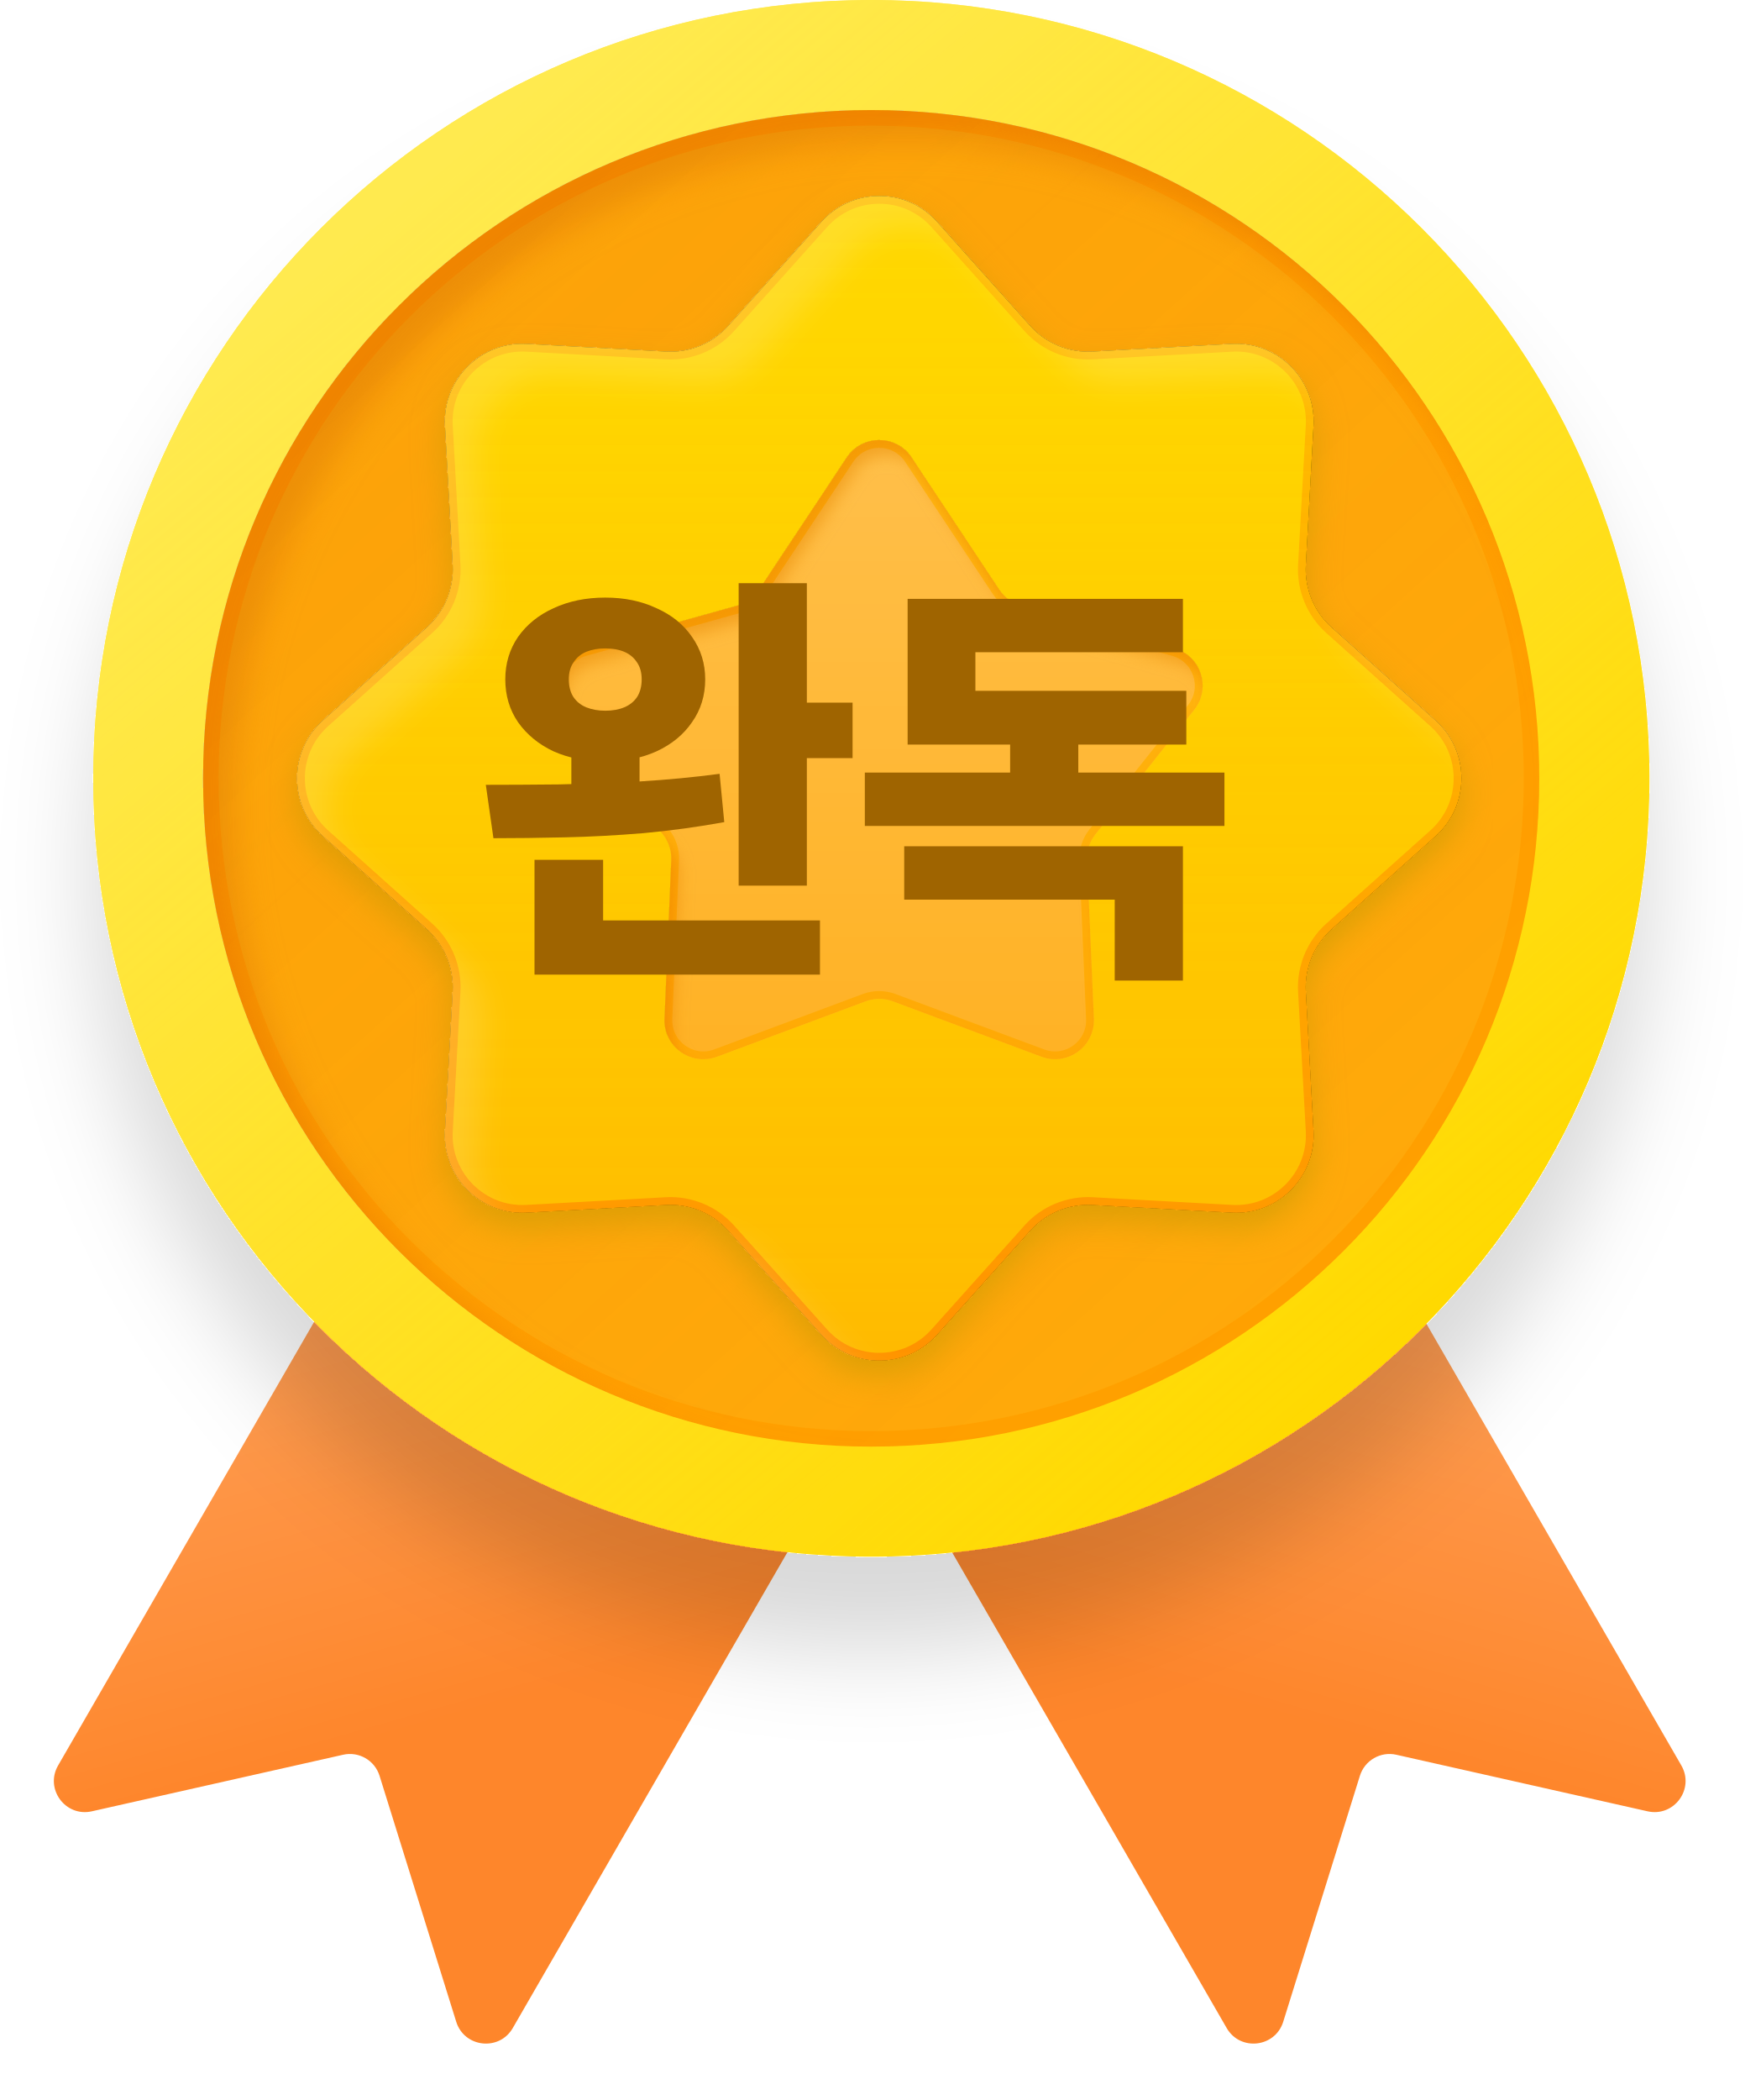
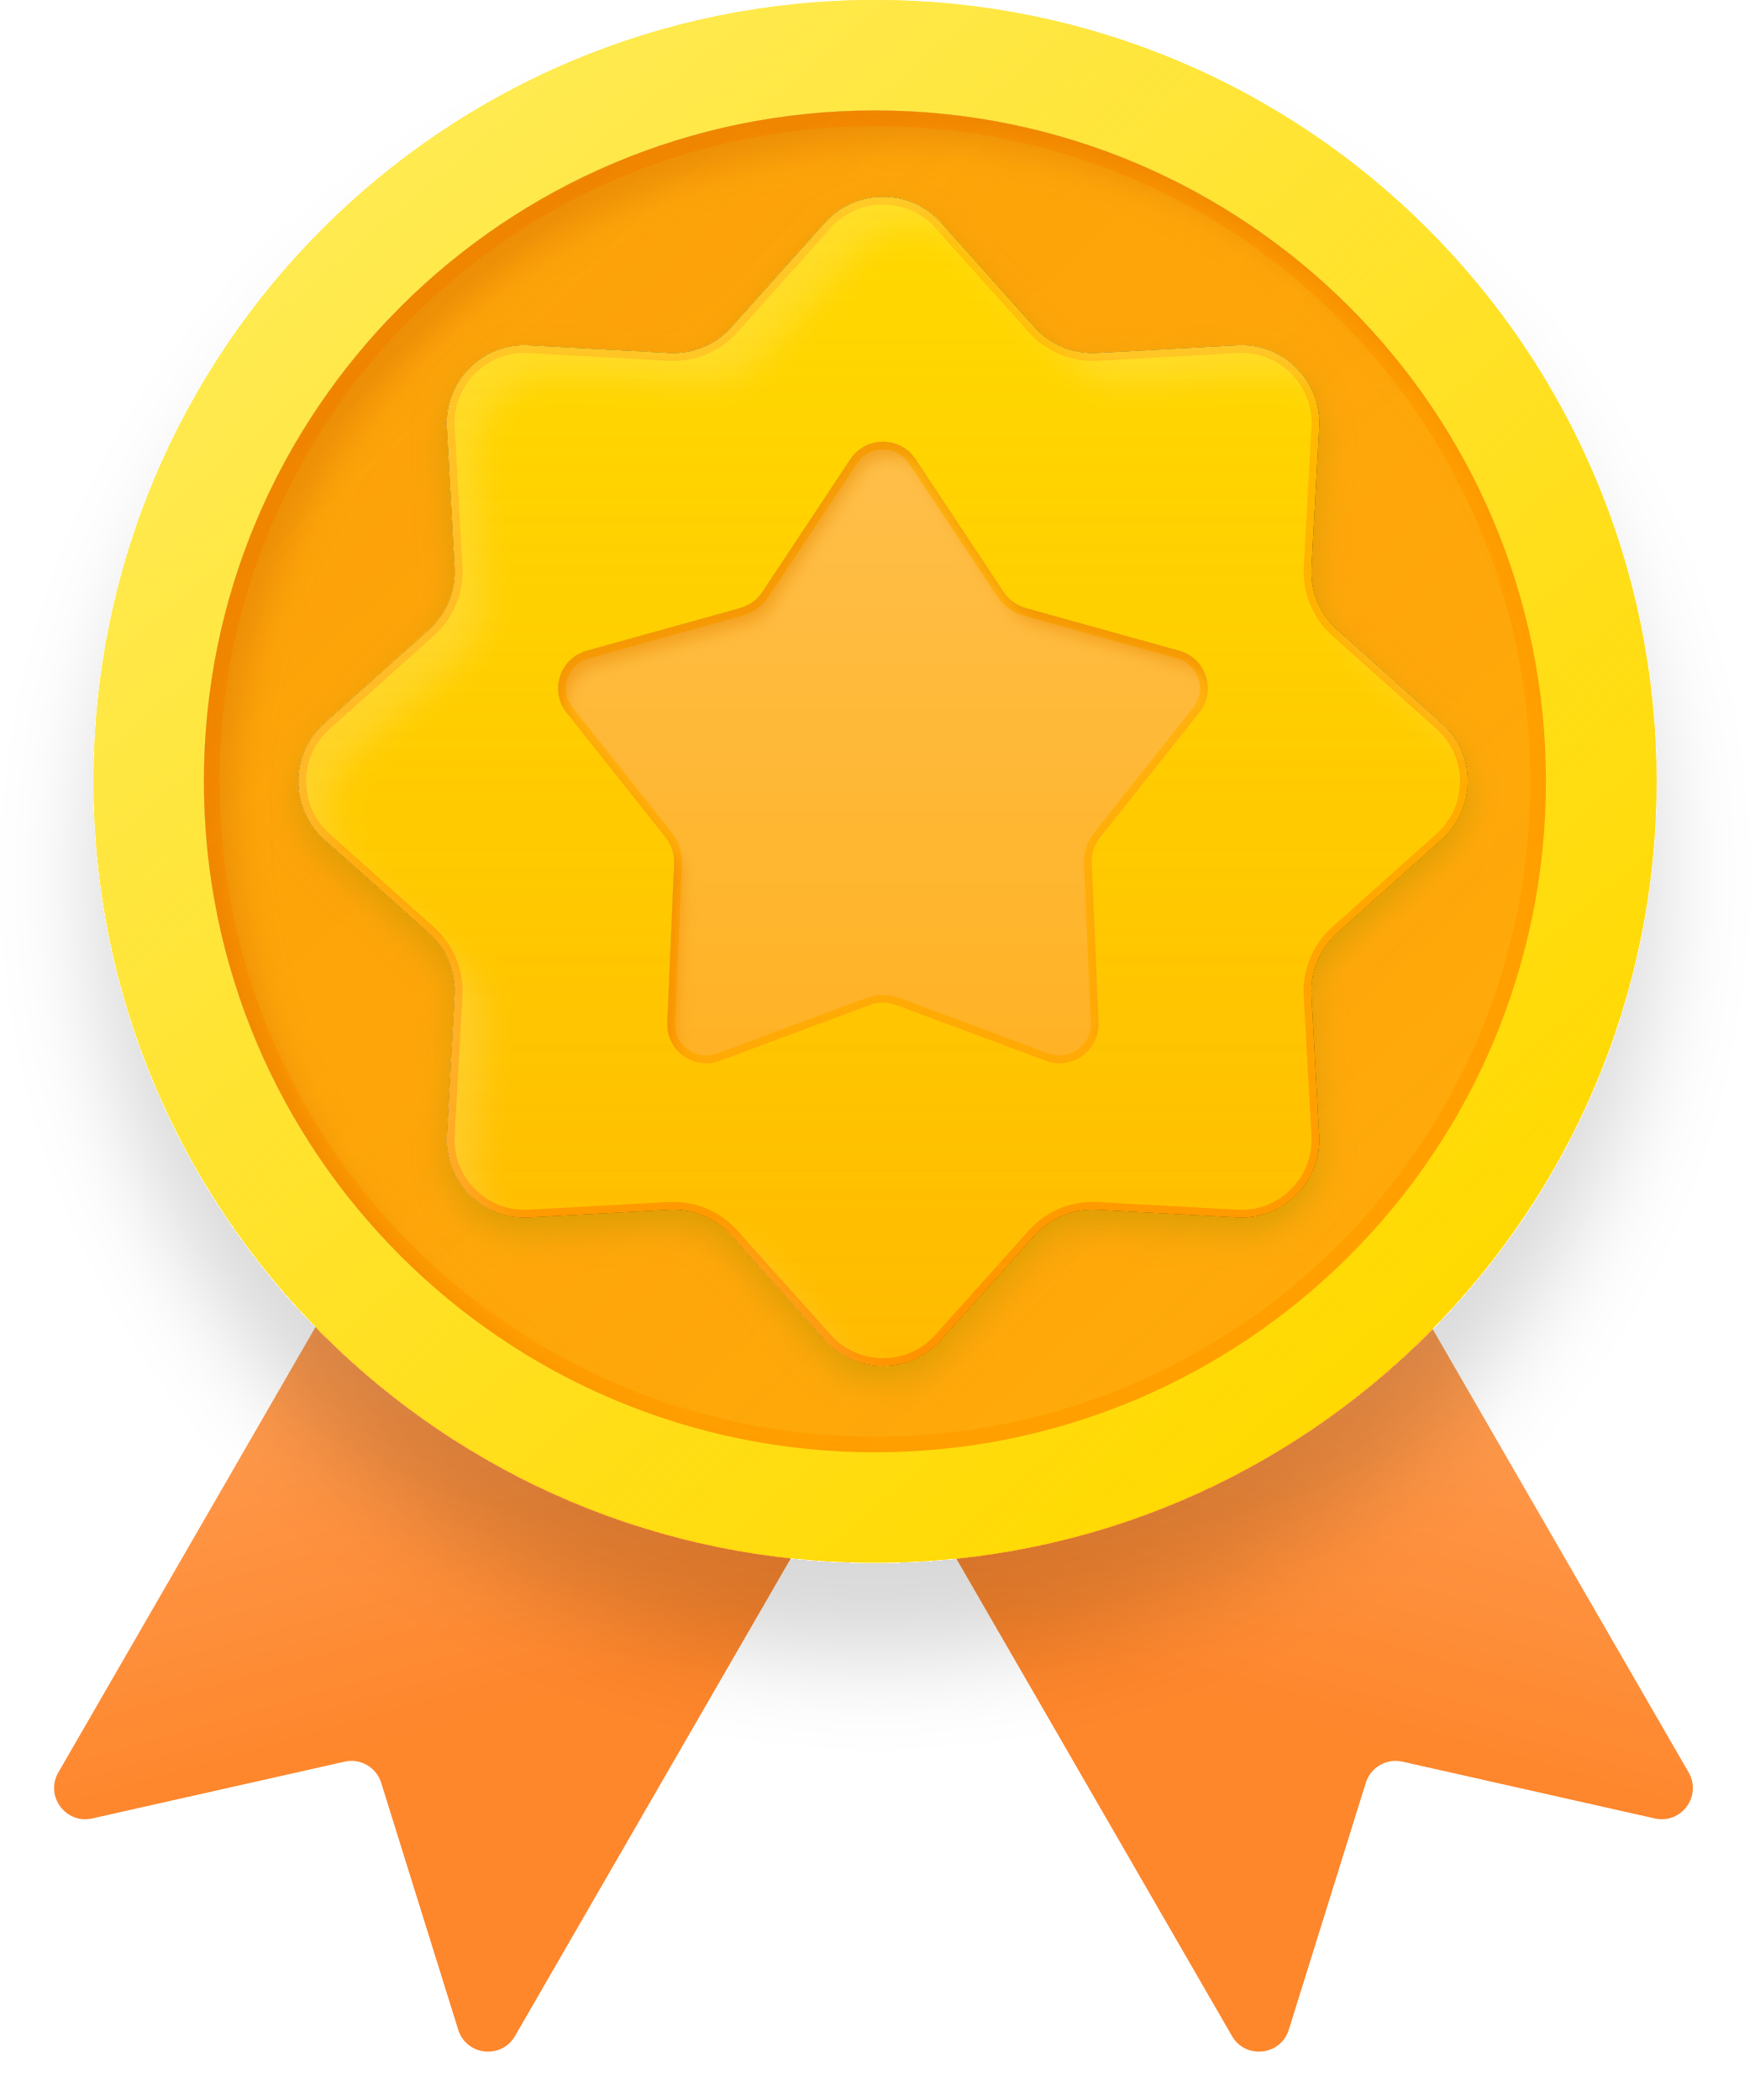
- <svg xmlns="http://www.w3.org/2000/svg" width="52" height="62" viewBox="0 0 52 62" fill="none">
-   <path d="M25.965 10.123C26.218 9.684 26.779 9.533 27.218 9.787L39.057 16.622C39.495 16.875 39.646 17.436 39.392 17.875L15.143 59.876C14.744 60.568 13.711 60.453 13.473 59.69L11.209 52.429C11.067 51.972 10.598 51.702 10.132 51.807L2.712 53.477C1.932 53.652 1.316 52.816 1.716 52.123L25.965 10.123Z" fill="#FE862B" />
-   <path d="M25.965 10.123C26.218 9.684 26.779 9.533 27.218 9.787L39.057 16.622C39.495 16.875 39.646 17.436 39.392 17.875L15.143 59.876C14.744 60.568 13.711 60.453 13.473 59.69L11.209 52.429C11.067 51.972 10.598 51.702 10.132 51.807L2.712 53.477C1.932 53.652 1.316 52.816 1.716 52.123L25.965 10.123Z" fill="url(#paint0_linear_2846_6328)" fill-opacity="0.2" />
-   <path d="M25.404 10.123C25.151 9.684 24.59 9.533 24.151 9.787L12.312 16.622C11.874 16.875 11.723 17.436 11.977 17.875L36.226 59.876C36.626 60.568 37.658 60.453 37.896 59.69L40.16 52.429C40.302 51.972 40.771 51.702 41.237 51.807L48.657 53.477C49.437 53.652 50.053 52.816 49.653 52.123L25.404 10.123Z" fill="#FE862B" />
-   <path d="M25.404 10.123C25.151 9.684 24.59 9.533 24.151 9.787L12.312 16.622C11.874 16.875 11.723 17.436 11.977 17.875L36.226 59.876C36.626 60.568 37.658 60.453 37.896 59.69L40.16 52.429C40.302 51.972 40.771 51.702 41.237 51.807L48.657 53.477C49.437 53.652 50.053 52.816 49.653 52.123L25.404 10.123Z" fill="url(#paint1_linear_2846_6328)" fill-opacity="0.2" />
-   <g filter="url(#filter0_d_2846_6328)">
-     <circle cx="25.732" cy="22.98" r="22.98" fill="#FFD900" />
-     <circle cx="25.732" cy="22.98" r="22.98" fill="url(#paint2_linear_2846_6328)" fill-opacity="0.6" />
+ <svg xmlns="http://www.w3.org/2000/svg" width="66" height="79" viewBox="0 0 66 79" fill="none">
+   <path d="M33.214 12.95C33.538 12.389 34.256 12.196 34.817 12.52L49.961 21.264C50.522 21.587 50.714 22.305 50.39 22.866L19.371 76.594C18.86 77.479 17.539 77.332 17.235 76.356L14.338 67.068C14.156 66.484 13.557 66.138 12.961 66.272L3.469 68.408C2.471 68.633 1.683 67.562 2.195 66.677L33.214 12.95Z" fill="#FE862B" />
+   <path d="M33.214 12.95C33.538 12.389 34.256 12.196 34.817 12.52L49.961 21.264C50.522 21.587 50.714 22.305 50.39 22.866L19.371 76.594C18.86 77.479 17.539 77.332 17.235 76.356L14.338 67.068C14.156 66.484 13.557 66.138 12.961 66.272L3.469 68.408C2.471 68.633 1.683 67.562 2.195 66.677L33.214 12.95Z" fill="url(#paint0_linear_2467_38220)" fill-opacity="0.2" />
+   <path d="M32.497 12.95C32.173 12.389 31.455 12.196 30.894 12.52L15.75 21.264C15.189 21.587 14.997 22.305 15.321 22.866L46.34 76.594C46.852 77.479 48.172 77.332 48.477 76.356L51.373 67.068C51.554 66.484 52.154 66.138 52.75 66.272L62.242 68.408C63.24 68.633 64.028 67.562 63.516 66.677L32.497 12.95Z" fill="#FE862B" />
+   <path d="M32.497 12.95C32.173 12.389 31.455 12.196 30.894 12.52L15.75 21.264C15.189 21.587 14.997 22.305 15.321 22.866L46.34 76.594C46.852 77.479 48.172 77.332 48.477 76.356L51.373 67.068C51.554 66.484 52.154 66.138 52.75 66.272L62.242 68.408C63.24 68.633 64.028 67.562 63.516 66.677L32.497 12.95Z" fill="url(#paint1_linear_2467_38220)" fill-opacity="0.2" />
+   <g filter="url(#filter0_d_2467_38220)">
+     <circle cx="32.915" cy="29.396" r="29.396" fill="#FFD900" />
+     <circle cx="32.915" cy="29.396" r="29.396" fill="url(#paint2_linear_2467_38220)" fill-opacity="0.6" />
  </g>
-   <g filter="url(#filter1_i_2846_6328)">
-     <circle cx="25.728" cy="22.98" r="19.73" fill="#FFA90A" />
-     <circle cx="25.728" cy="22.98" r="19.73" fill="url(#paint3_linear_2846_6328)" fill-opacity="0.1" style="mix-blend-mode:multiply" />
+   <g filter="url(#filter1_i_2467_38220)">
+     <circle cx="32.91" cy="29.395" r="25.239" fill="#FFA90A" />
+     <circle cx="32.91" cy="29.395" r="25.239" fill="url(#paint3_linear_2467_38220)" fill-opacity="0.1" style="mix-blend-mode:multiply" />
  </g>
-   <circle cx="25.728" cy="22.98" r="19.501" stroke="#A66C00" style="mix-blend-mode:soft-light" stroke-width="0.459" />
-   <g filter="url(#filter2_di_2846_6328)">
-     <path d="M24.258 6.549C25.169 5.531 26.763 5.531 27.675 6.549L30.424 9.62C30.889 10.139 31.564 10.419 32.259 10.38L36.375 10.153C37.74 10.078 38.867 11.205 38.791 12.569L38.564 16.685C38.525 17.38 38.805 18.055 39.324 18.52L42.395 21.27C43.413 22.181 43.413 23.775 42.395 24.687L39.324 27.436C38.805 27.901 38.525 28.576 38.564 29.271L38.791 33.387C38.867 34.751 37.74 35.879 36.375 35.803L32.259 35.576C31.564 35.537 30.889 35.817 30.424 36.336L27.675 39.407C26.763 40.425 25.169 40.425 24.258 39.407L21.508 36.336C21.044 35.817 20.369 35.537 19.673 35.576L15.557 35.803C14.193 35.879 13.066 34.751 13.141 33.387L13.369 29.271C13.407 28.576 13.127 27.901 12.609 27.436L9.537 24.687C8.519 23.775 8.519 22.181 9.537 21.27L12.609 18.52C13.127 18.055 13.407 17.38 13.369 16.685L13.141 12.569C13.066 11.205 14.193 10.078 15.557 10.153L19.673 10.38C20.369 10.419 21.044 10.139 21.508 9.62L24.258 6.549Z" fill="#FFD900" />
-     <path d="M24.258 6.549C25.169 5.531 26.763 5.531 27.675 6.549L30.424 9.62C30.889 10.139 31.564 10.419 32.259 10.38L36.375 10.153C37.74 10.078 38.867 11.205 38.791 12.569L38.564 16.685C38.525 17.38 38.805 18.055 39.324 18.52L42.395 21.27C43.413 22.181 43.413 23.775 42.395 24.687L39.324 27.436C38.805 27.901 38.525 28.576 38.564 29.271L38.791 33.387C38.867 34.751 37.74 35.879 36.375 35.803L32.259 35.576C31.564 35.537 30.889 35.817 30.424 36.336L27.675 39.407C26.763 40.425 25.169 40.425 24.258 39.407L21.508 36.336C21.044 35.817 20.369 35.537 19.673 35.576L15.557 35.803C14.193 35.879 13.066 34.751 13.141 33.387L13.369 29.271C13.407 28.576 13.127 27.901 12.609 27.436L9.537 24.687C8.519 23.775 8.519 22.181 9.537 21.27L12.609 18.52C13.127 18.055 13.407 17.38 13.369 16.685L13.141 12.569C13.066 11.205 14.193 10.078 15.557 10.153L19.673 10.38C20.369 10.419 21.044 10.139 21.508 9.62L24.258 6.549Z" fill="url(#paint4_linear_2846_6328)" fill-opacity="0.5" style="mix-blend-mode:hard-light" />
-     <path d="M24.343 6.626C25.209 5.659 26.724 5.659 27.59 6.626L30.339 9.697C30.827 10.242 31.536 10.536 32.266 10.495L36.382 10.268C37.678 10.196 38.748 11.267 38.677 12.562L38.449 16.679C38.409 17.409 38.702 18.118 39.247 18.605L42.318 21.355C43.286 22.22 43.286 23.736 42.318 24.602L39.247 27.351C38.702 27.838 38.409 28.547 38.449 29.277L38.677 33.394C38.748 34.69 37.678 35.76 36.382 35.688L32.266 35.461C31.536 35.421 30.827 35.714 30.339 36.259L27.59 39.33C26.724 40.297 25.209 40.297 24.343 39.33L21.594 36.259C21.106 35.714 20.397 35.421 19.667 35.461L15.551 35.688C14.255 35.76 13.184 34.69 13.256 33.394L13.483 29.277C13.524 28.547 13.23 27.838 12.685 27.351L9.614 24.602C8.647 23.736 8.647 22.22 9.614 21.355L12.685 18.605C13.23 18.118 13.524 17.409 13.483 16.679L13.256 12.562C13.184 11.267 14.255 10.196 15.551 10.268L19.667 10.495C20.397 10.535 21.106 10.242 21.594 9.697L24.343 6.626Z" stroke="#2C1D00" style="mix-blend-mode:soft-light" stroke-width="0.229" />
+   <circle cx="32.91" cy="29.395" r="24.945" stroke="#A66C00" style="mix-blend-mode:soft-light" stroke-width="0.587" />
+   <g filter="url(#filter2_di_2467_38220)">
+     <path d="M31.029 8.379C32.195 7.076 34.234 7.076 35.401 8.379L38.917 12.307C39.512 12.971 40.375 13.329 41.265 13.28L46.53 12.989C48.275 12.892 49.717 14.334 49.621 16.08L49.33 21.345C49.281 22.234 49.638 23.098 50.302 23.692L54.231 27.209C55.533 28.375 55.533 30.414 54.231 31.58L50.302 35.097C49.638 35.691 49.281 36.555 49.33 37.445L49.621 42.71C49.717 44.455 48.275 45.897 46.53 45.8L41.265 45.509C40.375 45.46 39.512 45.818 38.917 46.482L35.401 50.41C34.234 51.713 32.195 51.713 31.029 50.41L27.512 46.482C26.918 45.818 26.054 45.46 25.165 45.509L19.9 45.8C18.154 45.897 16.713 44.455 16.809 42.71L17.1 37.445C17.149 36.555 16.792 35.691 16.128 35.097L12.199 31.58C10.897 30.414 10.897 28.375 12.199 27.209L16.128 23.692C16.792 23.098 17.149 22.234 17.1 21.345L16.809 16.08C16.713 14.334 18.154 12.892 19.9 12.989L25.165 13.28C26.054 13.329 26.918 12.971 27.512 12.307L31.029 8.379Z" fill="#FFD900" />
+     <path d="M31.029 8.379C32.195 7.076 34.234 7.076 35.401 8.379L38.917 12.307C39.512 12.971 40.375 13.329 41.265 13.28L46.53 12.989C48.275 12.892 49.717 14.334 49.621 16.08L49.33 21.345C49.281 22.234 49.638 23.098 50.302 23.692L54.231 27.209C55.533 28.375 55.533 30.414 54.231 31.58L50.302 35.097C49.638 35.691 49.281 36.555 49.33 37.445L49.621 42.71C49.717 44.455 48.275 45.897 46.53 45.8L41.265 45.509C40.375 45.46 39.512 45.818 38.917 46.482L35.401 50.41C34.234 51.713 32.195 51.713 31.029 50.41L27.512 46.482C26.918 45.818 26.054 45.46 25.165 45.509L19.9 45.8C18.154 45.897 16.713 44.455 16.809 42.71L17.1 37.445C17.149 36.555 16.792 35.691 16.128 35.097L12.199 31.58C10.897 30.414 10.897 28.375 12.199 27.209L16.128 23.692C16.792 23.098 17.149 22.234 17.1 21.345L16.809 16.08C16.713 14.334 18.154 12.892 19.9 12.989L25.165 13.28C26.054 13.329 26.918 12.971 27.512 12.307L31.029 8.379Z" fill="url(#paint4_linear_2467_38220)" fill-opacity="0.5" style="mix-blend-mode:hard-light" />
+     <path d="M31.139 8.477C32.246 7.239 34.183 7.239 35.291 8.477L38.809 12.405C39.432 13.102 40.34 13.478 41.273 13.427L46.538 13.135C48.196 13.043 49.566 14.413 49.475 16.071L49.184 21.337C49.132 22.271 49.507 23.178 50.204 23.802L54.133 27.318C55.37 28.426 55.37 30.363 54.133 31.471L50.204 34.988C49.507 35.612 49.132 36.519 49.184 37.453L49.475 42.718C49.566 44.376 48.196 45.746 46.538 45.654L41.273 45.363C40.34 45.312 39.432 45.687 38.809 46.384L35.291 50.312C34.183 51.55 32.246 51.55 31.139 50.312L27.622 46.384C26.998 45.687 26.091 45.312 25.157 45.363L19.892 45.654C18.234 45.746 16.863 44.376 16.955 42.718L17.247 37.453C17.299 36.519 16.922 35.612 16.226 34.988L12.297 31.471C11.06 30.363 11.06 28.426 12.297 27.318L16.226 23.802C16.922 23.178 17.299 22.271 17.247 21.337L16.955 16.071C16.864 14.413 18.234 13.043 19.892 13.135L25.157 13.427C26.091 13.478 26.998 13.102 27.622 12.405L31.139 8.477Z" stroke="#2C1D00" style="mix-blend-mode:soft-light" stroke-width="0.293" />
  </g>
-   <g filter="url(#filter3_i_2846_6328)">
-     <path d="M25.009 13.506C25.462 12.823 26.466 12.823 26.92 13.506L29.511 17.413C29.664 17.642 29.894 17.809 30.159 17.883L34.675 19.141C35.465 19.361 35.776 20.316 35.266 20.958L32.352 24.63C32.18 24.846 32.092 25.117 32.104 25.392L32.303 30.076C32.338 30.895 31.526 31.485 30.757 31.199L26.365 29.562C26.106 29.466 25.822 29.466 25.564 29.562L21.171 31.199C20.402 31.485 19.59 30.895 19.625 30.076L19.825 25.392C19.836 25.117 19.748 24.846 19.577 24.63L16.663 20.958C16.153 20.316 16.463 19.361 17.253 19.141L21.769 17.883C22.035 17.809 22.265 17.642 22.417 17.413L25.009 13.506Z" fill="#FFB01F" />
-     <path d="M25.009 13.506C25.462 12.823 26.466 12.823 26.92 13.506L29.511 17.413C29.664 17.642 29.894 17.809 30.159 17.883L34.675 19.141C35.465 19.361 35.776 20.316 35.266 20.958L32.352 24.63C32.18 24.846 32.092 25.117 32.104 25.392L32.303 30.076C32.338 30.895 31.526 31.485 30.757 31.199L26.365 29.562C26.106 29.466 25.822 29.466 25.564 29.562L21.171 31.199C20.402 31.485 19.59 30.895 19.625 30.076L19.825 25.392C19.836 25.117 19.748 24.846 19.577 24.63L16.663 20.958C16.153 20.316 16.463 19.361 17.253 19.141L21.769 17.883C22.035 17.809 22.265 17.642 22.417 17.413L25.009 13.506Z" fill="url(#paint5_linear_2846_6328)" fill-opacity="0.2" style="mix-blend-mode:plus-lighter" />
+   <g filter="url(#filter3_i_2467_38220)">
+     <path d="M31.989 17.276C32.569 16.401 33.853 16.401 34.434 17.276L37.749 22.273C37.944 22.566 38.238 22.78 38.578 22.875L44.354 24.483C45.365 24.765 45.762 25.986 45.11 26.808L41.382 31.505C41.163 31.782 41.05 32.127 41.065 32.48L41.32 38.471C41.365 39.519 40.326 40.274 39.343 39.907L33.724 37.814C33.393 37.691 33.03 37.691 32.699 37.814L27.08 39.907C26.097 40.274 25.058 39.519 25.102 38.471L25.357 32.48C25.372 32.127 25.26 31.782 25.041 31.505L21.313 26.808C20.661 25.986 21.058 24.765 22.068 24.483L27.845 22.875C28.185 22.78 28.479 22.566 28.674 22.273L31.989 17.276Z" fill="#FFB01F" />
+     <path d="M31.989 17.276C32.569 16.401 33.853 16.401 34.434 17.276L37.749 22.273C37.944 22.566 38.238 22.78 38.578 22.875L44.354 24.483C45.365 24.765 45.762 25.986 45.11 26.808L41.382 31.505C41.163 31.782 41.05 32.127 41.065 32.48L41.32 38.471C41.365 39.519 40.326 40.274 39.343 39.907L33.724 37.814C33.393 37.691 33.03 37.691 32.699 37.814L27.08 39.907C26.097 40.274 25.058 39.519 25.102 38.471L25.357 32.48C25.372 32.127 25.26 31.782 25.041 31.505L21.313 26.808C20.661 25.986 21.058 24.765 22.068 24.483L27.845 22.875C28.185 22.78 28.479 22.566 28.674 22.273L31.989 17.276Z" fill="url(#paint5_linear_2467_38220)" fill-opacity="0.2" style="mix-blend-mode:plus-lighter" />
  </g>
-   <path d="M25.105 13.569C25.513 12.955 26.416 12.954 26.824 13.569L29.416 17.476C29.584 17.728 29.837 17.913 30.129 17.994L34.645 19.252C35.355 19.45 35.635 20.308 35.176 20.887L32.262 24.56C32.074 24.797 31.976 25.094 31.989 25.396L32.188 30.08C32.22 30.818 31.49 31.348 30.798 31.091L26.404 29.454C26.12 29.348 25.807 29.348 25.523 29.454L21.131 31.091C20.439 31.349 19.709 30.818 19.74 30.08L19.939 25.396C19.952 25.094 19.855 24.797 19.667 24.56L16.753 20.887C16.294 20.308 16.573 19.45 17.284 19.252L21.8 17.994C22.092 17.913 22.345 17.728 22.513 17.476L25.105 13.569Z" stroke="#A66C00" style="mix-blend-mode:soft-light" stroke-width="0.229" />
-   <path d="M16.873 21.895H18.887V23.672H16.873V21.895ZM17.874 17.643C18.441 17.643 18.945 17.747 19.387 17.956C19.838 18.156 20.188 18.439 20.438 18.806C20.697 19.173 20.826 19.59 20.826 20.057C20.826 20.532 20.697 20.953 20.438 21.32C20.188 21.687 19.838 21.975 19.387 22.183C18.945 22.383 18.441 22.483 17.874 22.483C17.307 22.483 16.798 22.383 16.348 22.183C15.906 21.975 15.556 21.687 15.297 21.32C15.047 20.953 14.922 20.532 14.922 20.057C14.922 19.59 15.047 19.173 15.297 18.806C15.556 18.439 15.906 18.156 16.348 17.956C16.798 17.747 17.307 17.643 17.874 17.643ZM17.874 19.144C17.666 19.144 17.478 19.177 17.311 19.244C17.153 19.311 17.028 19.415 16.936 19.557C16.844 19.69 16.798 19.857 16.798 20.057C16.798 20.265 16.844 20.44 16.936 20.582C17.028 20.716 17.153 20.816 17.311 20.882C17.478 20.949 17.666 20.983 17.874 20.983C18.091 20.983 18.278 20.949 18.437 20.882C18.595 20.816 18.72 20.716 18.812 20.582C18.904 20.44 18.95 20.265 18.95 20.057C18.95 19.857 18.904 19.69 18.812 19.557C18.72 19.415 18.595 19.311 18.437 19.244C18.278 19.177 18.091 19.144 17.874 19.144ZM21.814 17.218H23.828V26.148H21.814V17.218ZM23.165 20.745H25.178V22.383H23.165V20.745ZM15.785 27.174H24.215V28.775H15.785V27.174ZM15.785 25.385H17.811V27.862H15.785V25.385ZM14.572 24.747L14.347 23.171C14.997 23.171 15.714 23.167 16.498 23.159C17.282 23.142 18.082 23.113 18.9 23.071C19.717 23.021 20.501 22.946 21.251 22.846L21.389 24.272C20.613 24.414 19.821 24.522 19.012 24.597C18.203 24.664 17.419 24.706 16.661 24.722C15.902 24.739 15.206 24.747 14.572 24.747ZM25.54 22.809H36.16V24.385H25.54V22.809ZM29.831 20.957H31.844V23.259H29.831V20.957ZM26.703 24.985H34.934V28.95H32.92V26.561H26.703V24.985ZM26.804 20.395H35.034V21.983H26.804V20.395ZM26.804 17.68H34.934V19.256H28.805V21.258H26.804V17.68Z" fill="#9F6400" />
+   <path d="M32.111 17.356C32.633 16.57 33.789 16.57 34.312 17.356L37.627 22.354C37.841 22.677 38.165 22.912 38.538 23.016L44.315 24.625C45.224 24.878 45.582 25.977 44.995 26.717L41.267 31.414C41.026 31.718 40.903 32.098 40.919 32.485L41.174 38.477C41.214 39.42 40.279 40.1 39.394 39.77L33.774 37.676C33.411 37.541 33.011 37.541 32.648 37.676L27.028 39.77C26.143 40.1 25.209 39.42 25.249 38.477L25.504 32.485C25.52 32.098 25.396 31.718 25.155 31.414L21.428 26.717C20.841 25.977 21.198 24.879 22.107 24.625L27.885 23.016C28.258 22.912 28.582 22.677 28.796 22.354L32.111 17.356Z" stroke="#A66C00" style="mix-blend-mode:soft-light" stroke-width="0.293" />
  <defs>
-     <filter id="filter0_d_2846_6328" x="0" y="0" width="51.462" height="51.465" filterUnits="userSpaceOnUse" color-interpolation-filters="sRGB">
+     <filter id="filter0_d_2467_38220" x="-0.001" y="0" width="65.831" height="65.833" filterUnits="userSpaceOnUse" color-interpolation-filters="sRGB">
      <feFlood flood-opacity="0" result="BackgroundImageFix" />
      <feColorMatrix in="SourceAlpha" type="matrix" values="0 0 0 0 0 0 0 0 0 0 0 0 0 0 0 0 0 0 127 0" result="hardAlpha" />
-       <feOffset dy="2.752" />
-       <feGaussianBlur stdDeviation="1.376" />
+       <feOffset dy="3.52" />
+       <feGaussianBlur stdDeviation="1.76" />
      <feComposite in2="hardAlpha" operator="out" />
      <feColorMatrix type="matrix" values="0 0 0 0 0 0 0 0 0 0 0 0 0 0 0 0 0 0 0.15 0" />
-       <feBlend mode="multiply" in2="BackgroundImageFix" result="effect1_dropShadow_2846_6328" />
-       <feBlend mode="normal" in="SourceGraphic" in2="effect1_dropShadow_2846_6328" result="shape" />
+       <feBlend mode="multiply" in2="BackgroundImageFix" result="effect1_dropShadow_2467_38220" />
+       <feBlend mode="normal" in="SourceGraphic" in2="effect1_dropShadow_2467_38220" result="shape" />
    </filter>
-     <filter id="filter1_i_2846_6328" x="5.998" y="3.25" width="40.378" height="40.378" filterUnits="userSpaceOnUse" color-interpolation-filters="sRGB">
+     <filter id="filter1_i_2467_38220" x="7.672" y="4.156" width="51.65" height="51.65" filterUnits="userSpaceOnUse" color-interpolation-filters="sRGB">
      <feFlood flood-opacity="0" result="BackgroundImageFix" />
      <feBlend mode="normal" in="SourceGraphic" in2="BackgroundImageFix" result="shape" />
      <feColorMatrix in="SourceAlpha" type="matrix" values="0 0 0 0 0 0 0 0 0 0 0 0 0 0 0 0 0 0 127 0" result="hardAlpha" />
-       <feOffset dx="0.917" dy="0.917" />
-       <feGaussianBlur stdDeviation="0.459" />
+       <feOffset dx="1.173" dy="1.173" />
+       <feGaussianBlur stdDeviation="0.587" />
      <feComposite in2="hardAlpha" operator="arithmetic" k2="-1" k3="1" />
      <feColorMatrix type="matrix" values="0 0 0 0 0.88 0 0 0 0 0.757 0 0 0 0 0.51 0 0 0 0.5 0" />
-       <feBlend mode="multiply" in2="shape" result="effect1_innerShadow_2846_6328" />
+       <feBlend mode="multiply" in2="shape" result="effect1_innerShadow_2467_38220" />
    </filter>
-     <filter id="filter2_di_2846_6328" x="7.856" y="5.327" width="36.219" height="36.221" filterUnits="userSpaceOnUse" color-interpolation-filters="sRGB">
+     <filter id="filter2_di_2467_38220" x="10.049" y="6.816" width="46.331" height="46.331" filterUnits="userSpaceOnUse" color-interpolation-filters="sRGB">
      <feFlood flood-opacity="0" result="BackgroundImageFix" />
      <feColorMatrix in="SourceAlpha" type="matrix" values="0 0 0 0 0 0 0 0 0 0 0 0 0 0 0 0 0 0 127 0" result="hardAlpha" />
-       <feOffset dy="0.459" />
-       <feGaussianBlur stdDeviation="0.459" />
+       <feOffset dy="0.587" />
+       <feGaussianBlur stdDeviation="0.587" />
      <feComposite in2="hardAlpha" operator="out" />
      <feColorMatrix type="matrix" values="0 0 0 0 0.748 0 0 0 0 0.593 0 0 0 0 0 0 0 0 0.5 0" />
-       <feBlend mode="multiply" in2="BackgroundImageFix" result="effect1_dropShadow_2846_6328" />
-       <feBlend mode="normal" in="SourceGraphic" in2="effect1_dropShadow_2846_6328" result="shape" />
+       <feBlend mode="multiply" in2="BackgroundImageFix" result="effect1_dropShadow_2467_38220" />
+       <feBlend mode="normal" in="SourceGraphic" in2="effect1_dropShadow_2467_38220" result="shape" />
      <feColorMatrix in="SourceAlpha" type="matrix" values="0 0 0 0 0 0 0 0 0 0 0 0 0 0 0 0 0 0 127 0" result="hardAlpha" />
-       <feOffset dx="0.917" dy="0.917" />
-       <feGaussianBlur stdDeviation="0.459" />
+       <feOffset dx="1.173" dy="1.173" />
+       <feGaussianBlur stdDeviation="0.587" />
      <feComposite in2="hardAlpha" operator="arithmetic" k2="-1" k3="1" />
      <feColorMatrix type="matrix" values="0 0 0 0 1 0 0 0 0 1 0 0 0 0 1 0 0 0 0.15 0" />
-       <feBlend mode="normal" in2="shape" result="effect2_innerShadow_2846_6328" />
+       <feBlend mode="normal" in2="shape" result="effect2_innerShadow_2467_38220" />
    </filter>
-     <filter id="filter3_i_2846_6328" x="16.414" y="12.992" width="19.331" height="18.74" filterUnits="userSpaceOnUse" color-interpolation-filters="sRGB">
+     <filter id="filter3_i_2467_38220" x="20.994" y="16.621" width="24.727" height="23.966" filterUnits="userSpaceOnUse" color-interpolation-filters="sRGB">
      <feFlood flood-opacity="0" result="BackgroundImageFix" />
      <feBlend mode="normal" in="SourceGraphic" in2="BackgroundImageFix" result="shape" />
      <feColorMatrix in="SourceAlpha" type="matrix" values="0 0 0 0 0 0 0 0 0 0 0 0 0 0 0 0 0 0 127 0" result="hardAlpha" />
-       <feOffset dx="0.229" dy="0.459" />
-       <feGaussianBlur stdDeviation="0.229" />
+       <feOffset dx="0.293" dy="0.587" />
+       <feGaussianBlur stdDeviation="0.293" />
      <feComposite in2="hardAlpha" operator="arithmetic" k2="-1" k3="1" />
      <feColorMatrix type="matrix" values="0 0 0 0 0.909 0 0 0 0 0.72 0 0 0 0 0 0 0 0 0.5 0" />
-       <feBlend mode="multiply" in2="shape" result="effect1_innerShadow_2846_6328" />
+       <feBlend mode="multiply" in2="shape" result="effect1_innerShadow_2467_38220" />
    </filter>
-     <linearGradient id="paint0_linear_2846_6328" x1="14.106" y1="50.501" x2="10.403" y2="37.495" gradientUnits="userSpaceOnUse">
+     <linearGradient id="paint0_linear_2467_38220" x1="18.044" y1="64.602" x2="13.306" y2="47.964" gradientUnits="userSpaceOnUse">
      <stop stop-color="white" stop-opacity="0" />
      <stop offset="1" stop-color="white" />
    </linearGradient>
-     <linearGradient id="paint1_linear_2846_6328" x1="37.263" y1="50.501" x2="40.967" y2="37.495" gradientUnits="userSpaceOnUse">
+     <linearGradient id="paint1_linear_2467_38220" x1="47.666" y1="64.602" x2="52.404" y2="47.964" gradientUnits="userSpaceOnUse">
      <stop stop-color="white" stop-opacity="0" />
      <stop offset="1" stop-color="white" />
    </linearGradient>
-     <linearGradient id="paint2_linear_2846_6328" x1="41.796" y1="39.789" x2="12.646" y2="5.319" gradientUnits="userSpaceOnUse">
+     <linearGradient id="paint2_linear_2467_38220" x1="53.465" y1="50.898" x2="16.176" y2="6.805" gradientUnits="userSpaceOnUse">
      <stop stop-color="#FFF583" stop-opacity="0" />
      <stop offset="1" stop-color="#FFF583" />
    </linearGradient>
-     <linearGradient id="paint3_linear_2846_6328" x1="39.562" y1="37.267" x2="12.802" y2="7.672" gradientUnits="userSpaceOnUse">
+     <linearGradient id="paint3_linear_2467_38220" x1="50.607" y1="47.671" x2="16.375" y2="9.813" gradientUnits="userSpaceOnUse">
      <stop stop-color="#E39E20" stop-opacity="0" />
      <stop offset="1" stop-color="#E39E20" />
    </linearGradient>
-     <linearGradient id="paint4_linear_2846_6328" x1="25.966" y1="4.641" x2="25.966" y2="41.315" gradientUnits="userSpaceOnUse">
+     <linearGradient id="paint4_linear_2467_38220" x1="33.215" y1="5.938" x2="33.215" y2="52.852" gradientUnits="userSpaceOnUse">
      <stop stop-color="#FF6600" stop-opacity="0" />
      <stop offset="1" stop-color="#E15A00" />
    </linearGradient>
-     <linearGradient id="paint5_linear_2846_6328" x1="25.964" y1="33.886" x2="25.964" y2="12.066" gradientUnits="userSpaceOnUse">
+     <linearGradient id="paint5_linear_2467_38220" x1="33.211" y1="43.345" x2="33.211" y2="15.434" gradientUnits="userSpaceOnUse">
      <stop stop-color="white" stop-opacity="0" />
      <stop offset="1" stop-color="white" />
    </linearGradient>
  </defs>
</svg>
